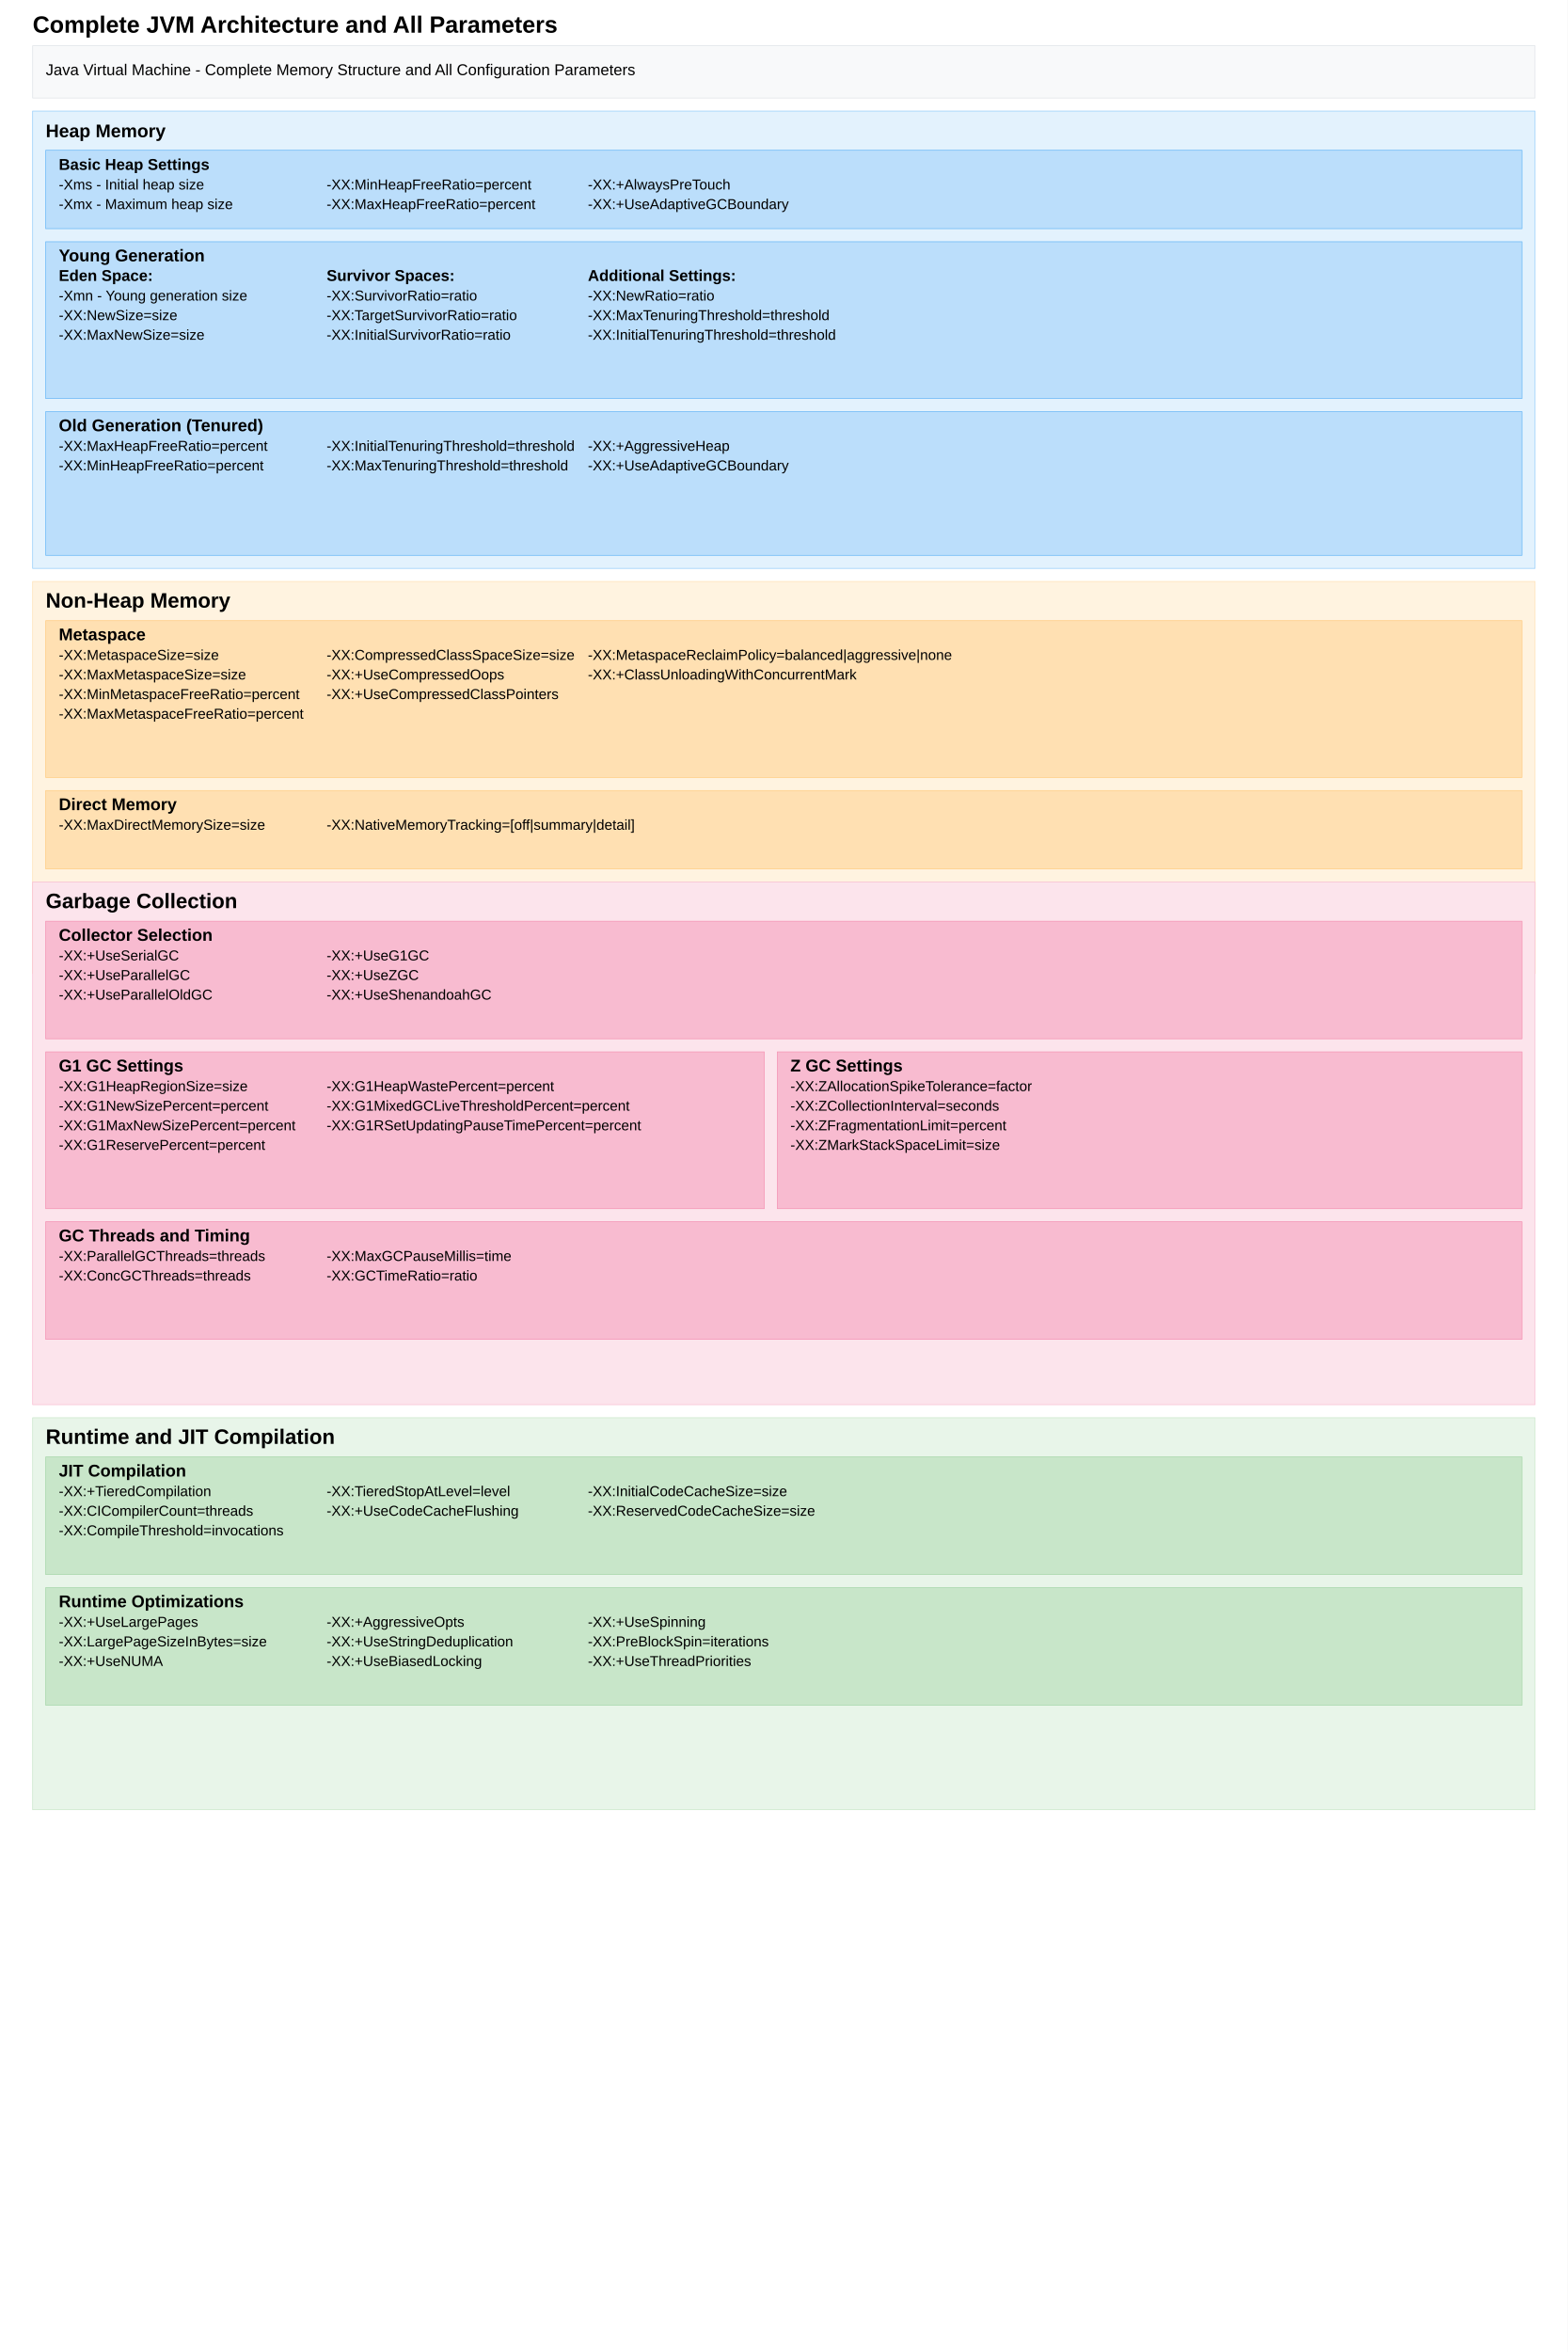
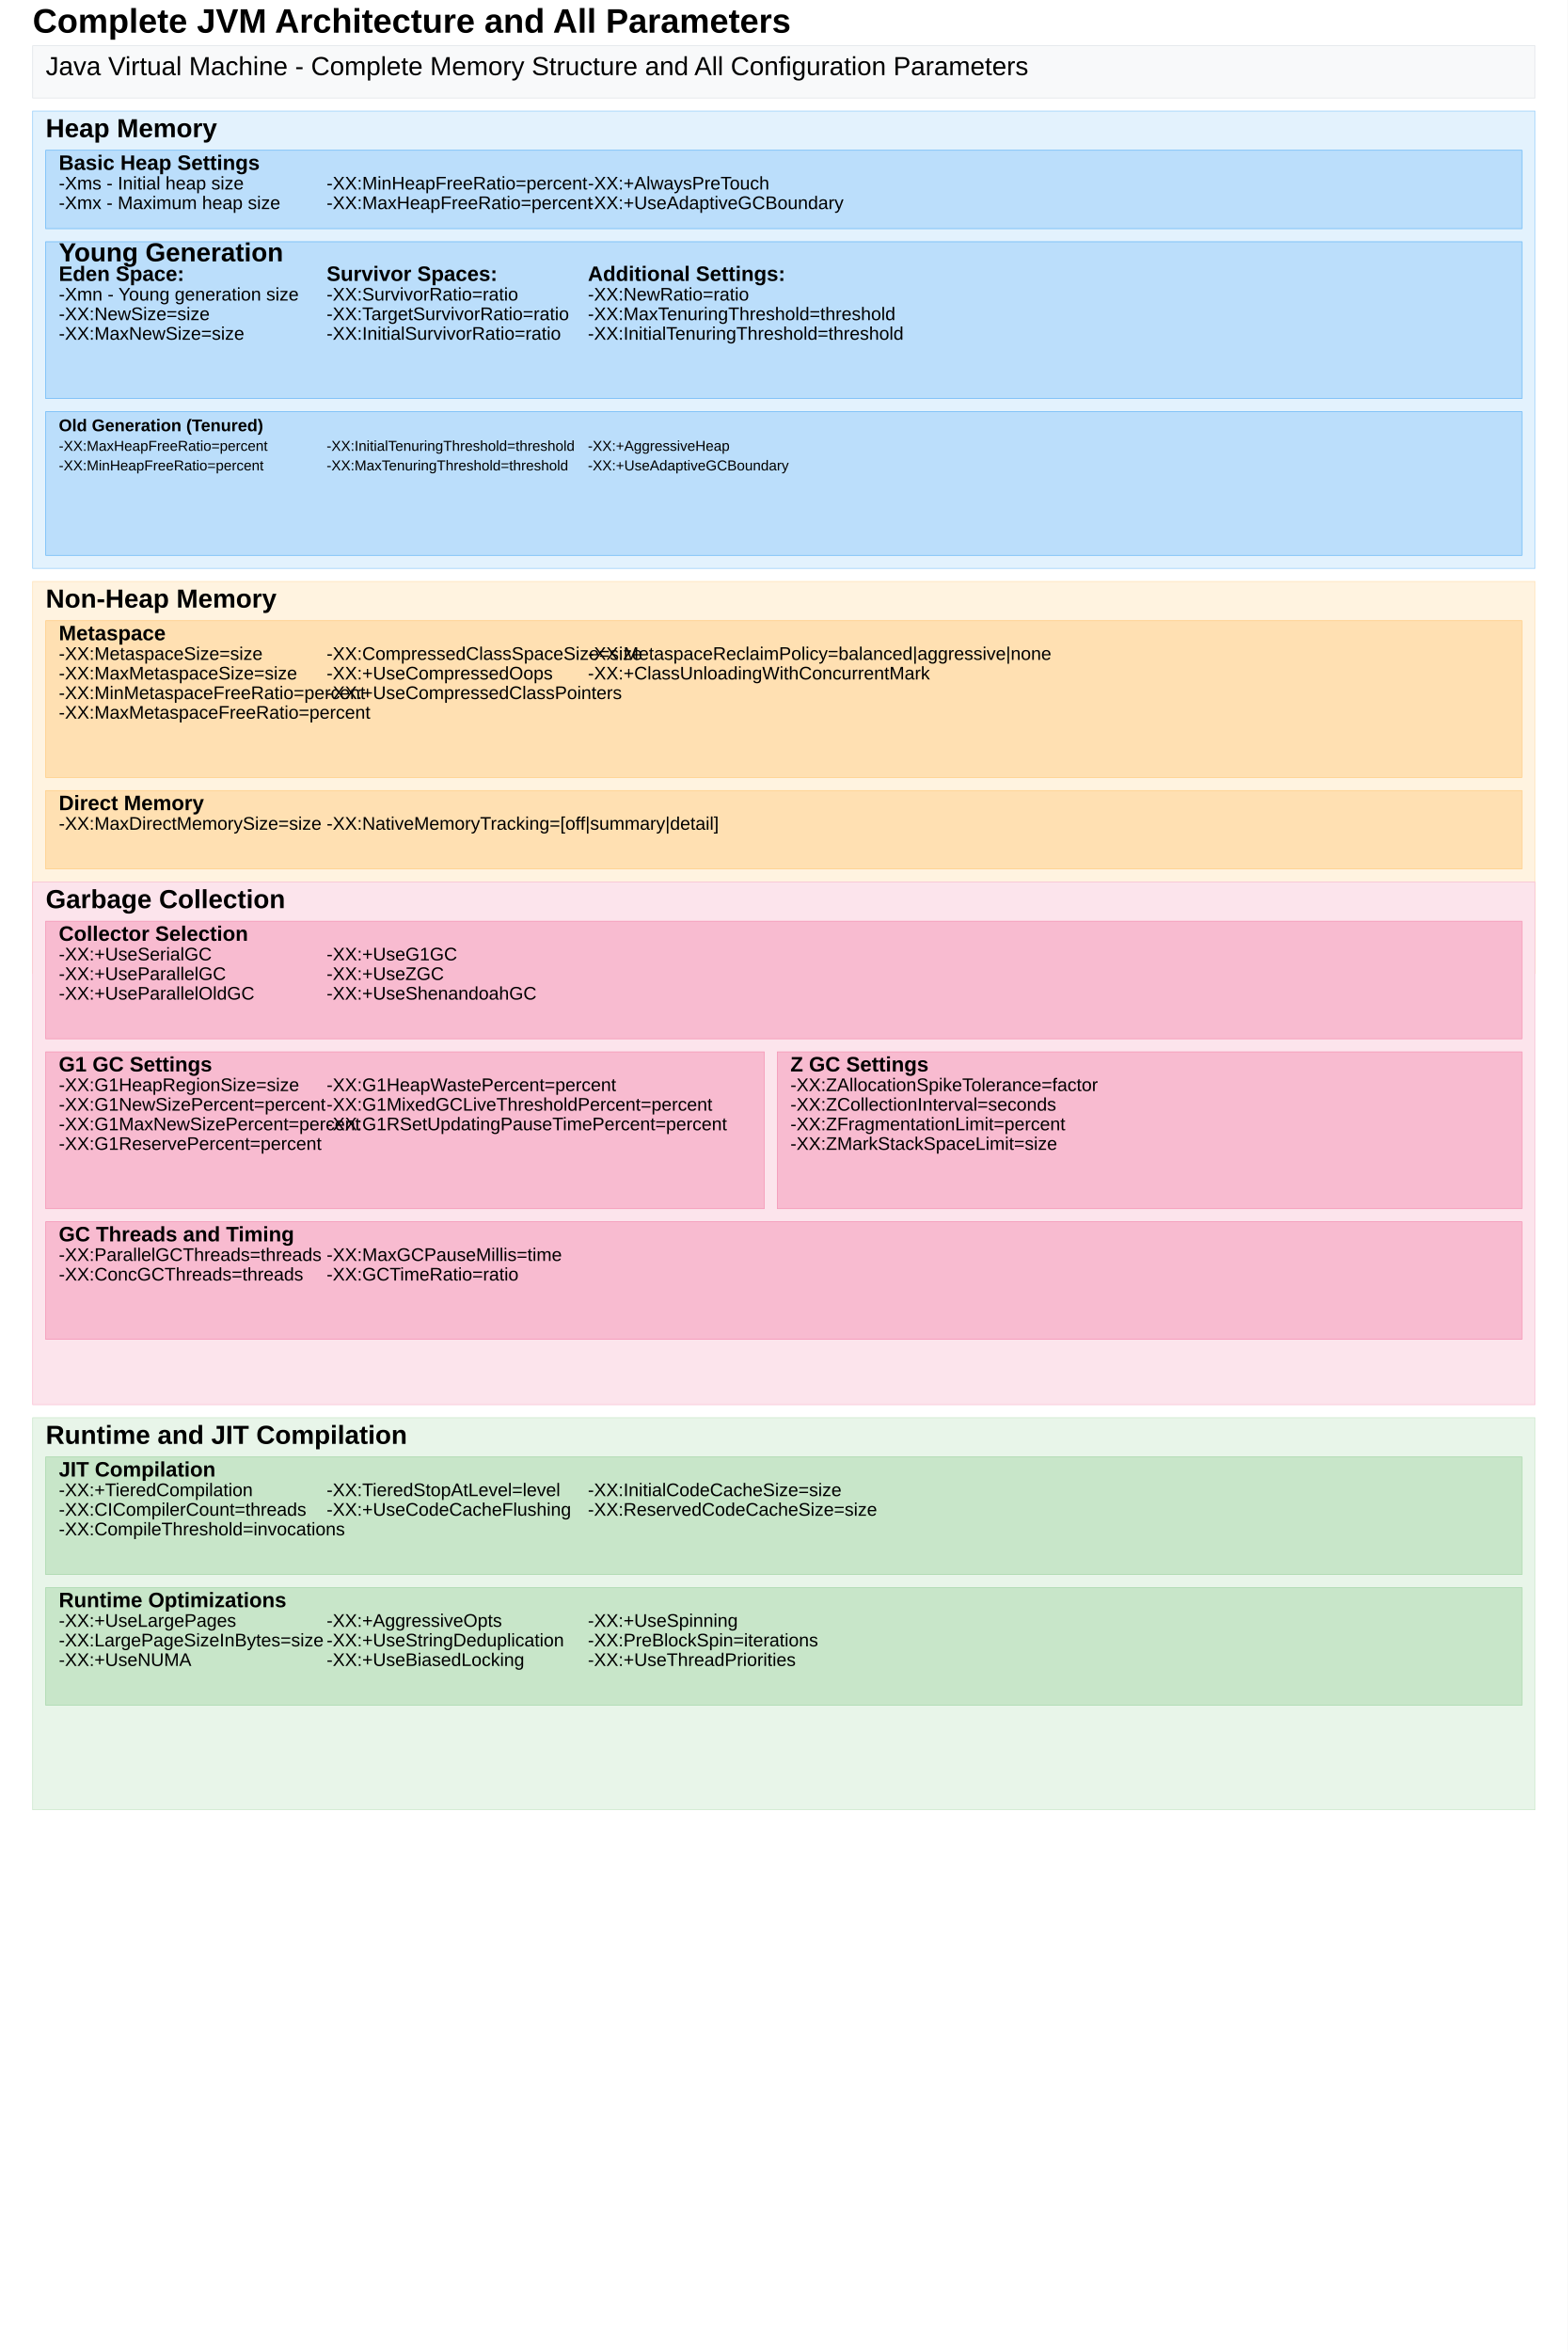
<svg xmlns="http://www.w3.org/2000/svg" viewBox="0 0 2400 3600">
  <rect x="0" y="0" width="2400" height="3600" fill="white" />
-   <text x="50" y="50" font-family="Arial" font-size="36" font-weight="bold">Complete JVM Architecture and All Parameters</text>
+   <text x="50" y="50" font-family="Arial" font-size="52" font-weight="bold">Complete JVM Architecture and All Parameters</text>
  <rect x="50" y="70" width="2300" height="80" fill="#f8f9fa" stroke="#dee2e6" />
-   <text x="70" y="115" font-family="Arial" font-size="24">Java Virtual Machine - Complete Memory Structure and All Configuration Parameters</text>
+   <text x="70" y="115" font-family="Arial" font-size="40">Java Virtual Machine - Complete Memory Structure and All Configuration Parameters</text>
  <rect x="50" y="170" width="2300" height="700" fill="#e3f2fd" stroke="#90caf9" />
-   <text x="70" y="210" font-family="Arial" font-size="28" font-weight="bold">Heap Memory</text>
+   <text x="70" y="210" font-family="Arial" font-size="40" font-weight="bold">Heap Memory</text>
  <rect x="70" y="230" width="2260" height="120" fill="#bbdefb" stroke="#64b5f6" />
-   <text x="90" y="260" font-family="Arial" font-size="24" font-weight="bold">Basic Heap Settings</text>
-   <text x="90" y="290" font-family="Arial" font-size="22">-Xms - Initial heap size</text>
-   <text x="90" y="320" font-family="Arial" font-size="22">-Xmx - Maximum heap size</text>
-   <text x="500" y="290" font-family="Arial" font-size="22">-XX:MinHeapFreeRatio=percent</text>
-   <text x="500" y="320" font-family="Arial" font-size="22">-XX:MaxHeapFreeRatio=percent</text>
-   <text x="900" y="290" font-family="Arial" font-size="22">-XX:+AlwaysPreTouch</text>
-   <text x="900" y="320" font-family="Arial" font-size="22">-XX:+UseAdaptiveGCBoundary</text>
+   <text x="90" y="260" font-family="Arial" font-size="32" font-weight="bold">Basic Heap Settings</text>
+   <text x="90" y="290" font-family="Arial" font-size="28">-Xms - Initial heap size</text>
+   <text x="90" y="320" font-family="Arial" font-size="28">-Xmx - Maximum heap size</text>
+   <text x="500" y="290" font-family="Arial" font-size="28">-XX:MinHeapFreeRatio=percent</text>
+   <text x="500" y="320" font-family="Arial" font-size="28">-XX:MaxHeapFreeRatio=percent</text>
+   <text x="900" y="290" font-family="Arial" font-size="28">-XX:+AlwaysPreTouch</text>
+   <text x="900" y="320" font-family="Arial" font-size="28">-XX:+UseAdaptiveGCBoundary</text>
  <rect x="70" y="370" width="2260" height="240" fill="#bbdefb" stroke="#64b5f6" />
-   <text x="90" y="400" font-family="Arial" font-size="26" font-weight="bold">Young Generation</text>
-   <text x="90" y="430" font-family="Arial" font-size="24" font-weight="bold">Eden Space:</text>
-   <text x="90" y="460" font-family="Arial" font-size="22">-Xmn - Young generation size</text>
-   <text x="90" y="490" font-family="Arial" font-size="22">-XX:NewSize=size</text>
-   <text x="90" y="520" font-family="Arial" font-size="22">-XX:MaxNewSize=size</text>
-   <text x="500" y="430" font-family="Arial" font-size="24" font-weight="bold">Survivor Spaces:</text>
-   <text x="500" y="460" font-family="Arial" font-size="22">-XX:SurvivorRatio=ratio</text>
-   <text x="500" y="490" font-family="Arial" font-size="22">-XX:TargetSurvivorRatio=ratio</text>
-   <text x="500" y="520" font-family="Arial" font-size="22">-XX:InitialSurvivorRatio=ratio</text>
-   <text x="900" y="430" font-family="Arial" font-size="24" font-weight="bold">Additional Settings:</text>
-   <text x="900" y="460" font-family="Arial" font-size="22">-XX:NewRatio=ratio</text>
-   <text x="900" y="490" font-family="Arial" font-size="22">-XX:MaxTenuringThreshold=threshold</text>
-   <text x="900" y="520" font-family="Arial" font-size="22">-XX:InitialTenuringThreshold=threshold</text>
+   <text x="90" y="400" font-family="Arial" font-size="40" font-weight="bold">Young Generation</text>
+   <text x="90" y="430" font-family="Arial" font-size="32" font-weight="bold">Eden Space:</text>
+   <text x="90" y="460" font-family="Arial" font-size="28">-Xmn - Young generation size</text>
+   <text x="90" y="490" font-family="Arial" font-size="28">-XX:NewSize=size</text>
+   <text x="90" y="520" font-family="Arial" font-size="28">-XX:MaxNewSize=size</text>
+   <text x="500" y="430" font-family="Arial" font-size="32" font-weight="bold">Survivor Spaces:</text>
+   <text x="500" y="460" font-family="Arial" font-size="28">-XX:SurvivorRatio=ratio</text>
+   <text x="500" y="490" font-family="Arial" font-size="28">-XX:TargetSurvivorRatio=ratio</text>
+   <text x="500" y="520" font-family="Arial" font-size="28">-XX:InitialSurvivorRatio=ratio</text>
+   <text x="900" y="430" font-family="Arial" font-size="32" font-weight="bold">Additional Settings:</text>
+   <text x="900" y="460" font-family="Arial" font-size="28">-XX:NewRatio=ratio</text>
+   <text x="900" y="490" font-family="Arial" font-size="28">-XX:MaxTenuringThreshold=threshold</text>
+   <text x="900" y="520" font-family="Arial" font-size="28">-XX:InitialTenuringThreshold=threshold</text>
  <rect x="70" y="630" width="2260" height="220" fill="#bbdefb" stroke="#64b5f6" />
  <text x="90" y="660" font-family="Arial" font-size="26" font-weight="bold">Old Generation (Tenured)</text>
  <text x="90" y="690" font-family="Arial" font-size="22">-XX:MaxHeapFreeRatio=percent</text>
  <text x="90" y="720" font-family="Arial" font-size="22">-XX:MinHeapFreeRatio=percent</text>
  <text x="500" y="690" font-family="Arial" font-size="22">-XX:InitialTenuringThreshold=threshold</text>
  <text x="500" y="720" font-family="Arial" font-size="22">-XX:MaxTenuringThreshold=threshold</text>
  <text x="900" y="690" font-family="Arial" font-size="22">-XX:+AggressiveHeap</text>
  <text x="900" y="720" font-family="Arial" font-size="22">-XX:+UseAdaptiveGCBoundary</text>
  <rect x="50" y="890" width="2300" height="600" fill="#fff3e0" stroke="#ffe0b2" />
-   <text x="70" y="930" font-family="Arial" font-size="32" font-weight="bold">Non-Heap Memory</text>
+   <text x="70" y="930" font-family="Arial" font-size="40" font-weight="bold">Non-Heap Memory</text>
  <rect x="70" y="950" width="2260" height="240" fill="#ffe0b2" stroke="#ffcc80" />
-   <text x="90" y="980" font-family="Arial" font-size="26" font-weight="bold">Metaspace</text>
-   <text x="90" y="1010" font-family="Arial" font-size="22">-XX:MetaspaceSize=size</text>
-   <text x="90" y="1040" font-family="Arial" font-size="22">-XX:MaxMetaspaceSize=size</text>
-   <text x="90" y="1070" font-family="Arial" font-size="22">-XX:MinMetaspaceFreeRatio=percent</text>
-   <text x="90" y="1100" font-family="Arial" font-size="22">-XX:MaxMetaspaceFreeRatio=percent</text>
-   <text x="500" y="1010" font-family="Arial" font-size="22">-XX:CompressedClassSpaceSize=size</text>
-   <text x="500" y="1040" font-family="Arial" font-size="22">-XX:+UseCompressedOops</text>
-   <text x="500" y="1070" font-family="Arial" font-size="22">-XX:+UseCompressedClassPointers</text>
-   <text x="900" y="1010" font-family="Arial" font-size="22">-XX:MetaspaceReclaimPolicy=balanced|aggressive|none</text>
-   <text x="900" y="1040" font-family="Arial" font-size="22">-XX:+ClassUnloadingWithConcurrentMark</text>
+   <text x="90" y="980" font-family="Arial" font-size="32" font-weight="bold">Metaspace</text>
+   <text x="90" y="1010" font-family="Arial" font-size="28">-XX:MetaspaceSize=size</text>
+   <text x="90" y="1040" font-family="Arial" font-size="28">-XX:MaxMetaspaceSize=size</text>
+   <text x="90" y="1070" font-family="Arial" font-size="28">-XX:MinMetaspaceFreeRatio=percent</text>
+   <text x="90" y="1100" font-family="Arial" font-size="28">-XX:MaxMetaspaceFreeRatio=percent</text>
+   <text x="500" y="1010" font-family="Arial" font-size="28">-XX:CompressedClassSpaceSize=size</text>
+   <text x="500" y="1040" font-family="Arial" font-size="28">-XX:+UseCompressedOops</text>
+   <text x="500" y="1070" font-family="Arial" font-size="28">-XX:+UseCompressedClassPointers</text>
+   <text x="900" y="1010" font-family="Arial" font-size="28">-XX:MetaspaceReclaimPolicy=balanced|aggressive|none</text>
+   <text x="900" y="1040" font-family="Arial" font-size="28">-XX:+ClassUnloadingWithConcurrentMark</text>
  <rect x="70" y="1210" width="2260" height="120" fill="#ffe0b2" stroke="#ffcc80" />
-   <text x="90" y="1240" font-family="Arial" font-size="26" font-weight="bold">Direct Memory</text>
-   <text x="90" y="1270" font-family="Arial" font-size="22">-XX:MaxDirectMemorySize=size</text>
-   <text x="500" y="1270" font-family="Arial" font-size="22">-XX:NativeMemoryTracking=[off|summary|detail]</text>
+   <text x="90" y="1240" font-family="Arial" font-size="32" font-weight="bold">Direct Memory</text>
+   <text x="90" y="1270" font-family="Arial" font-size="28">-XX:MaxDirectMemorySize=size</text>
+   <text x="500" y="1270" font-family="Arial" font-size="28">-XX:NativeMemoryTracking=[off|summary|detail]</text>
  <rect x="50" y="1350" width="2300" height="800" fill="#fce4ec" stroke="#f8bbd0" />
-   <text x="70" y="1390" font-family="Arial" font-size="32" font-weight="bold">Garbage Collection</text>
+   <text x="70" y="1390" font-family="Arial" font-size="40" font-weight="bold">Garbage Collection</text>
  <rect x="70" y="1410" width="2260" height="180" fill="#f8bbd0" stroke="#f48fb1" />
-   <text x="90" y="1440" font-family="Arial" font-size="26" font-weight="bold">Collector Selection</text>
-   <text x="90" y="1470" font-family="Arial" font-size="22">-XX:+UseSerialGC</text>
-   <text x="90" y="1500" font-family="Arial" font-size="22">-XX:+UseParallelGC</text>
-   <text x="90" y="1530" font-family="Arial" font-size="22">-XX:+UseParallelOldGC</text>
-   <text x="500" y="1470" font-family="Arial" font-size="22">-XX:+UseG1GC</text>
-   <text x="500" y="1500" font-family="Arial" font-size="22">-XX:+UseZGC</text>
-   <text x="500" y="1530" font-family="Arial" font-size="22">-XX:+UseShenandoahGC</text>
+   <text x="90" y="1440" font-family="Arial" font-size="32" font-weight="bold">Collector Selection</text>
+   <text x="90" y="1470" font-family="Arial" font-size="28">-XX:+UseSerialGC</text>
+   <text x="90" y="1500" font-family="Arial" font-size="28">-XX:+UseParallelGC</text>
+   <text x="90" y="1530" font-family="Arial" font-size="28">-XX:+UseParallelOldGC</text>
+   <text x="500" y="1470" font-family="Arial" font-size="28">-XX:+UseG1GC</text>
+   <text x="500" y="1500" font-family="Arial" font-size="28">-XX:+UseZGC</text>
+   <text x="500" y="1530" font-family="Arial" font-size="28">-XX:+UseShenandoahGC</text>
  <rect x="70" y="1610" width="1100" height="240" fill="#f8bbd0" stroke="#f48fb1" />
-   <text x="90" y="1640" font-family="Arial" font-size="26" font-weight="bold">G1 GC Settings</text>
-   <text x="90" y="1670" font-family="Arial" font-size="22">-XX:G1HeapRegionSize=size</text>
-   <text x="90" y="1700" font-family="Arial" font-size="22">-XX:G1NewSizePercent=percent</text>
-   <text x="90" y="1730" font-family="Arial" font-size="22">-XX:G1MaxNewSizePercent=percent</text>
-   <text x="90" y="1760" font-family="Arial" font-size="22">-XX:G1ReservePercent=percent</text>
-   <text x="500" y="1670" font-family="Arial" font-size="22">-XX:G1HeapWastePercent=percent</text>
-   <text x="500" y="1700" font-family="Arial" font-size="22">-XX:G1MixedGCLiveThresholdPercent=percent</text>
-   <text x="500" y="1730" font-family="Arial" font-size="22">-XX:G1RSetUpdatingPauseTimePercent=percent</text>
+   <text x="90" y="1640" font-family="Arial" font-size="32" font-weight="bold">G1 GC Settings</text>
+   <text x="90" y="1670" font-family="Arial" font-size="28">-XX:G1HeapRegionSize=size</text>
+   <text x="90" y="1700" font-family="Arial" font-size="28">-XX:G1NewSizePercent=percent</text>
+   <text x="90" y="1730" font-family="Arial" font-size="28">-XX:G1MaxNewSizePercent=percent</text>
+   <text x="90" y="1760" font-family="Arial" font-size="28">-XX:G1ReservePercent=percent</text>
+   <text x="500" y="1670" font-family="Arial" font-size="28">-XX:G1HeapWastePercent=percent</text>
+   <text x="500" y="1700" font-family="Arial" font-size="28">-XX:G1MixedGCLiveThresholdPercent=percent</text>
+   <text x="500" y="1730" font-family="Arial" font-size="28">-XX:G1RSetUpdatingPauseTimePercent=percent</text>
  <rect x="1190" y="1610" width="1140" height="240" fill="#f8bbd0" stroke="#f48fb1" />
-   <text x="1210" y="1640" font-family="Arial" font-size="26" font-weight="bold">Z GC Settings</text>
-   <text x="1210" y="1670" font-family="Arial" font-size="22">-XX:ZAllocationSpikeTolerance=factor</text>
-   <text x="1210" y="1700" font-family="Arial" font-size="22">-XX:ZCollectionInterval=seconds</text>
-   <text x="1210" y="1730" font-family="Arial" font-size="22">-XX:ZFragmentationLimit=percent</text>
-   <text x="1210" y="1760" font-family="Arial" font-size="22">-XX:ZMarkStackSpaceLimit=size</text>
+   <text x="1210" y="1640" font-family="Arial" font-size="32" font-weight="bold">Z GC Settings</text>
+   <text x="1210" y="1670" font-family="Arial" font-size="28">-XX:ZAllocationSpikeTolerance=factor</text>
+   <text x="1210" y="1700" font-family="Arial" font-size="28">-XX:ZCollectionInterval=seconds</text>
+   <text x="1210" y="1730" font-family="Arial" font-size="28">-XX:ZFragmentationLimit=percent</text>
+   <text x="1210" y="1760" font-family="Arial" font-size="28">-XX:ZMarkStackSpaceLimit=size</text>
  <rect x="70" y="1870" width="2260" height="180" fill="#f8bbd0" stroke="#f48fb1" />
-   <text x="90" y="1900" font-family="Arial" font-size="26" font-weight="bold">GC Threads and Timing</text>
-   <text x="90" y="1930" font-family="Arial" font-size="22">-XX:ParallelGCThreads=threads</text>
-   <text x="90" y="1960" font-family="Arial" font-size="22">-XX:ConcGCThreads=threads</text>
-   <text x="500" y="1930" font-family="Arial" font-size="22">-XX:MaxGCPauseMillis=time</text>
-   <text x="500" y="1960" font-family="Arial" font-size="22">-XX:GCTimeRatio=ratio</text>
+   <text x="90" y="1900" font-family="Arial" font-size="32" font-weight="bold">GC Threads and Timing</text>
+   <text x="90" y="1930" font-family="Arial" font-size="28">-XX:ParallelGCThreads=threads</text>
+   <text x="90" y="1960" font-family="Arial" font-size="28">-XX:ConcGCThreads=threads</text>
+   <text x="500" y="1930" font-family="Arial" font-size="28">-XX:MaxGCPauseMillis=time</text>
+   <text x="500" y="1960" font-family="Arial" font-size="28">-XX:GCTimeRatio=ratio</text>
  <rect x="50" y="2170" width="2300" height="600" fill="#e8f5e9" stroke="#c8e6c9" />
-   <text x="70" y="2210" font-family="Arial" font-size="32" font-weight="bold">Runtime and JIT Compilation</text>
+   <text x="70" y="2210" font-family="Arial" font-size="40" font-weight="bold">Runtime and JIT Compilation</text>
  <rect x="70" y="2230" width="2260" height="180" fill="#c8e6c9" stroke="#a5d6a7" />
-   <text x="90" y="2260" font-family="Arial" font-size="26" font-weight="bold">JIT Compilation</text>
-   <text x="90" y="2290" font-family="Arial" font-size="22">-XX:+TieredCompilation</text>
-   <text x="90" y="2320" font-family="Arial" font-size="22">-XX:CICompilerCount=threads</text>
-   <text x="90" y="2350" font-family="Arial" font-size="22">-XX:CompileThreshold=invocations</text>
-   <text x="500" y="2290" font-family="Arial" font-size="22">-XX:TieredStopAtLevel=level</text>
-   <text x="500" y="2320" font-family="Arial" font-size="22">-XX:+UseCodeCacheFlushing</text>
-   <text x="900" y="2290" font-family="Arial" font-size="22">-XX:InitialCodeCacheSize=size</text>
-   <text x="900" y="2320" font-family="Arial" font-size="22">-XX:ReservedCodeCacheSize=size</text>
+   <text x="90" y="2260" font-family="Arial" font-size="32" font-weight="bold">JIT Compilation</text>
+   <text x="90" y="2290" font-family="Arial" font-size="28">-XX:+TieredCompilation</text>
+   <text x="90" y="2320" font-family="Arial" font-size="28">-XX:CICompilerCount=threads</text>
+   <text x="90" y="2350" font-family="Arial" font-size="28">-XX:CompileThreshold=invocations</text>
+   <text x="500" y="2290" font-family="Arial" font-size="28">-XX:TieredStopAtLevel=level</text>
+   <text x="500" y="2320" font-family="Arial" font-size="28">-XX:+UseCodeCacheFlushing</text>
+   <text x="900" y="2290" font-family="Arial" font-size="28">-XX:InitialCodeCacheSize=size</text>
+   <text x="900" y="2320" font-family="Arial" font-size="28">-XX:ReservedCodeCacheSize=size</text>
  <rect x="70" y="2430" width="2260" height="180" fill="#c8e6c9" stroke="#a5d6a7" />
-   <text x="90" y="2460" font-family="Arial" font-size="26" font-weight="bold">Runtime Optimizations</text>
-   <text x="90" y="2490" font-family="Arial" font-size="22">-XX:+UseLargePages</text>
-   <text x="90" y="2520" font-family="Arial" font-size="22">-XX:LargePageSizeInBytes=size</text>
-   <text x="90" y="2550" font-family="Arial" font-size="22">-XX:+UseNUMA</text>
-   <text x="500" y="2490" font-family="Arial" font-size="22">-XX:+AggressiveOpts</text>
-   <text x="500" y="2520" font-family="Arial" font-size="22">-XX:+UseStringDeduplication</text>
-   <text x="500" y="2550" font-family="Arial" font-size="22">-XX:+UseBiasedLocking</text>
-   <text x="900" y="2490" font-family="Arial" font-size="22">-XX:+UseSpinning</text>
-   <text x="900" y="2520" font-family="Arial" font-size="22">-XX:PreBlockSpin=iterations</text>
-   <text x="900" y="2550" font-family="Arial" font-size="22">-XX:+UseThreadPriorities</text>
+   <text x="90" y="2460" font-family="Arial" font-size="32" font-weight="bold">Runtime Optimizations</text>
+   <text x="90" y="2490" font-family="Arial" font-size="28">-XX:+UseLargePages</text>
+   <text x="90" y="2520" font-family="Arial" font-size="28">-XX:LargePageSizeInBytes=size</text>
+   <text x="90" y="2550" font-family="Arial" font-size="28">-XX:+UseNUMA</text>
+   <text x="500" y="2490" font-family="Arial" font-size="28">-XX:+AggressiveOpts</text>
+   <text x="500" y="2520" font-family="Arial" font-size="28">-XX:+UseStringDeduplication</text>
+   <text x="500" y="2550" font-family="Arial" font-size="28">-XX:+UseBiasedLocking</text>
+   <text x="900" y="2490" font-family="Arial" font-size="28">-XX:+UseSpinning</text>
+   <text x="900" y="2520" font-family="Arial" font-size="28">-XX:PreBlockSpin=iterations</text>
+   <text x="900" y="2550" font-family="Arial" font-size="28">-XX:+UseThreadPriorities</text>
</svg>
